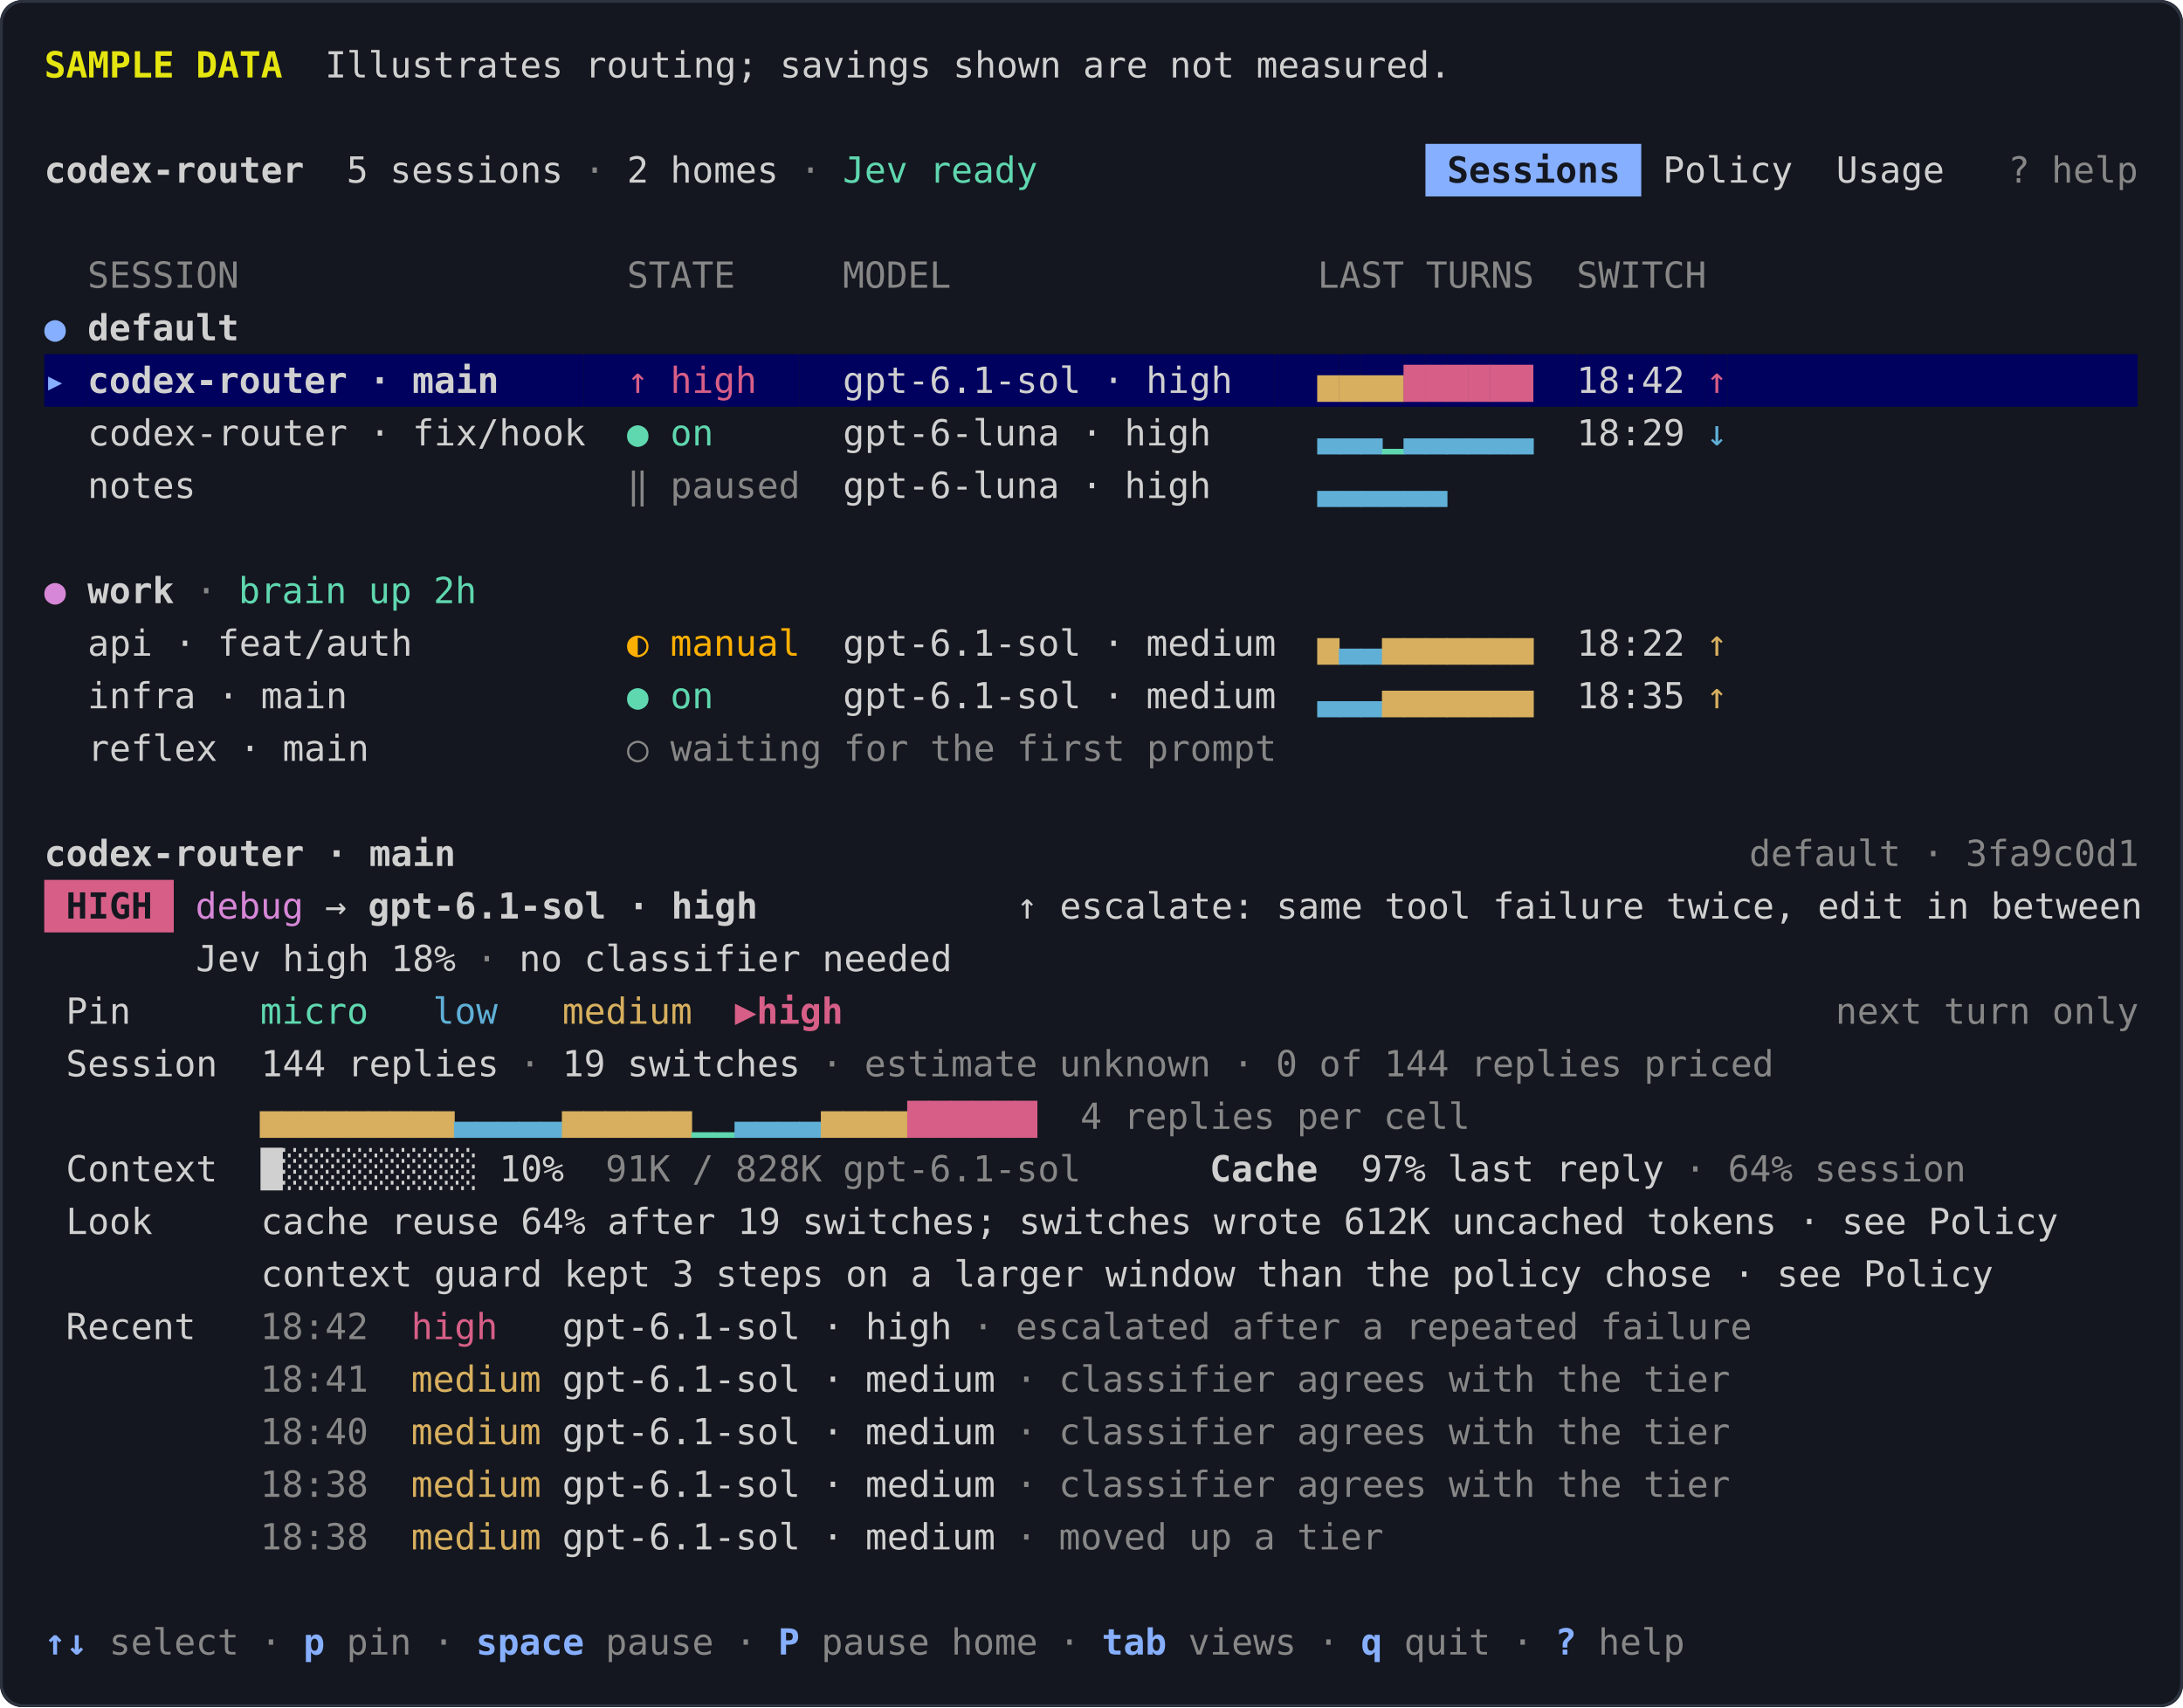
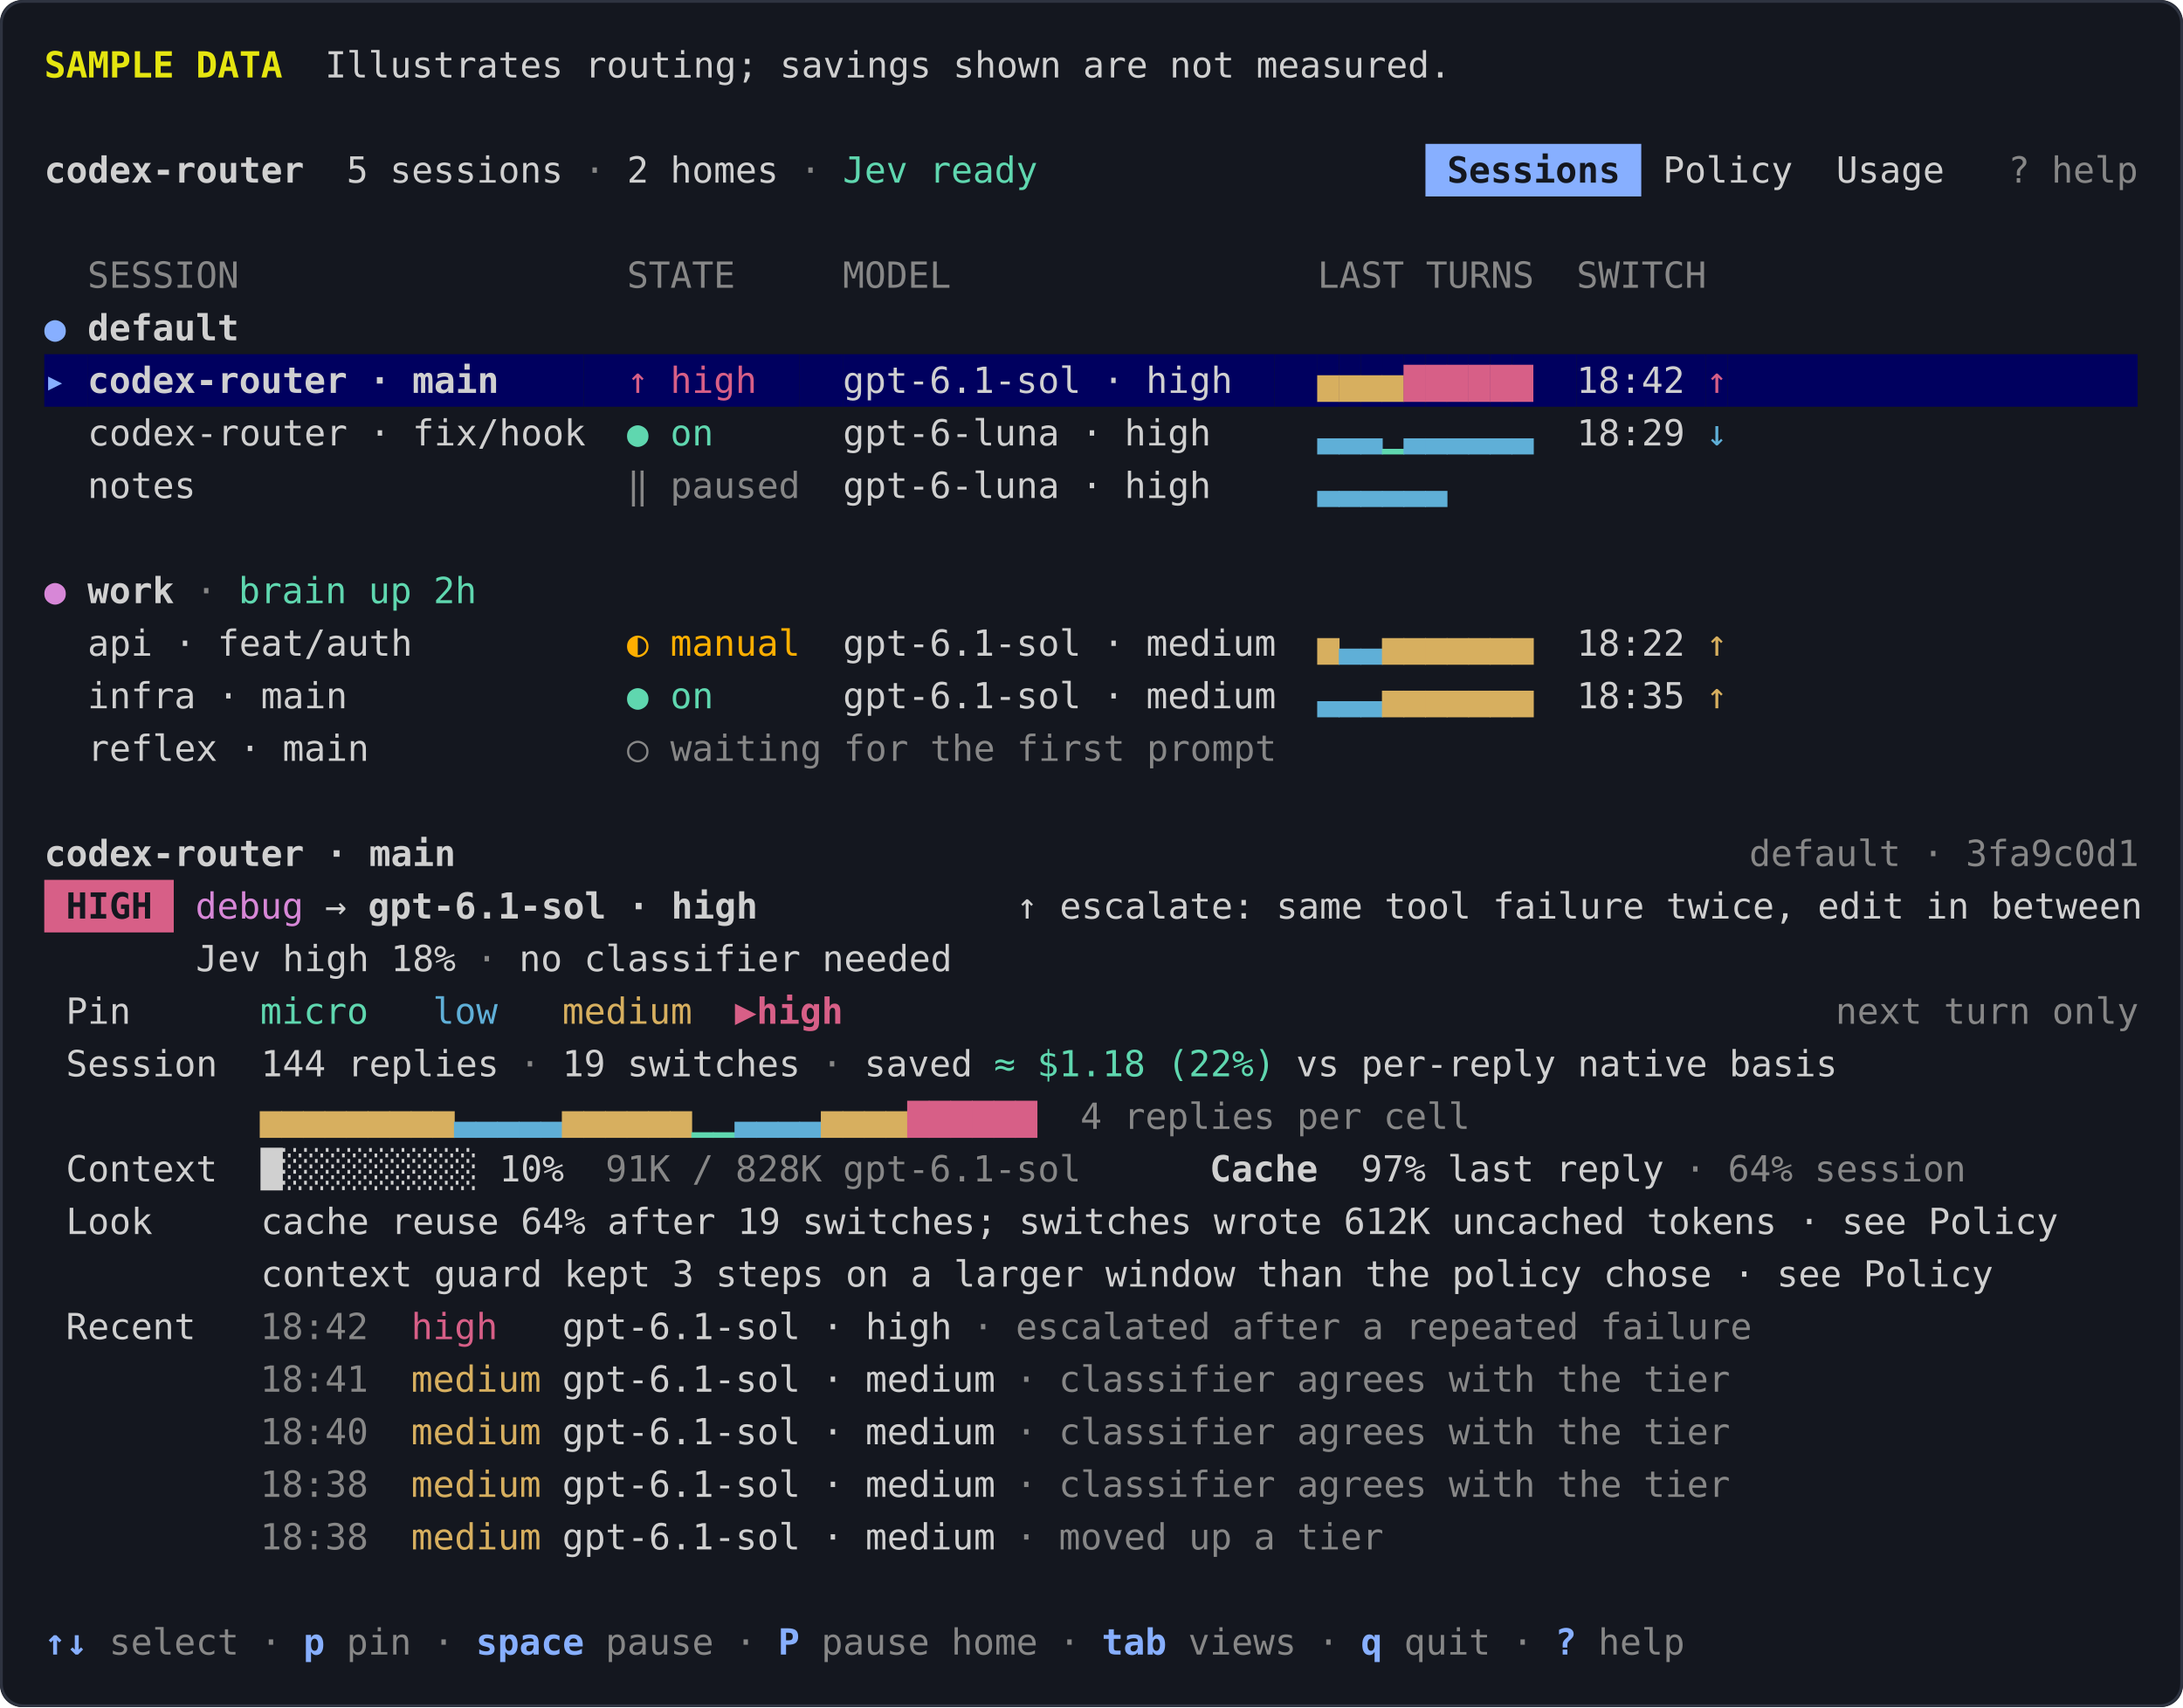
<svg xmlns="http://www.w3.org/2000/svg" viewBox="0 0 789 617" width="789" height="617" role="img" aria-labelledby="title desc">
  <style>text { font-family: ui-monospace, SFMono-Regular, Menlo, Consolas, 'DejaVu Sans Mono', monospace; font-size: 13px; }</style>
  <rect width="789" height="617" rx="8" fill="#14171f" />
  <rect x="0.5" y="0.5" width="788" height="616" rx="8" fill="none" stroke="#2e3340" />
  <text x="16.0" y="28.0" fill="#e5e510" font-weight="700" xml:space="preserve">SAMPLE DATA</text>
  <text x="101.8" y="28.0" fill="#d0d0d0" xml:space="preserve">  Illustrates routing; savings shown are not measured.</text>
  <text x="16.0" y="66.0" fill="#d0d0d0" font-weight="700" xml:space="preserve">codex-router</text>
  <text x="109.6" y="66.0" fill="#d0d0d0" xml:space="preserve">  5 sessions</text>
  <text x="203.2" y="66.0" fill="#878787" xml:space="preserve"> · </text>
  <text x="226.6" y="66.0" fill="#d0d0d0" xml:space="preserve">2 homes</text>
  <text x="281.2" y="66.0" fill="#878787" xml:space="preserve"> · </text>
  <text x="304.6" y="66.0" fill="#5fd7af" xml:space="preserve">Jev ready</text>
  <rect x="515.2" y="52.0" width="78.0" height="19" fill="#87afff" />
  <text x="515.2" y="66.0" fill="#14171f" font-weight="700" xml:space="preserve"> Sessions </text>
  <text x="593.2" y="66.0" fill="#d0d0d0" xml:space="preserve"> Policy  Usage   </text>
  <text x="725.8" y="66.0" fill="#878787" xml:space="preserve">? help</text>
  <text x="31.6" y="104.0" fill="#878787" xml:space="preserve">SESSION                </text>
  <text x="226.6" y="104.0" fill="#878787" xml:space="preserve">STATE   </text>
  <text x="304.6" y="104.0" fill="#878787" xml:space="preserve">MODEL               </text>
  <text x="476.2" y="104.0" fill="#878787" xml:space="preserve">LAST TURNS</text>
  <text x="569.8" y="104.0" fill="#878787" xml:space="preserve">SWITCH</text>
  <text x="16.0" y="123.0" fill="#87afff" xml:space="preserve">● </text>
  <text x="31.6" y="123.0" fill="#d0d0d0" font-weight="700" xml:space="preserve">default</text>
  <rect x="16.0" y="128.0" width="15.6" height="19" fill="#00005f" />
  <text x="16.0" y="142.0" fill="#87afff" font-weight="700" xml:space="preserve">▸ </text>
  <rect x="31.6" y="128.0" width="179.4" height="19" fill="#00005f" />
  <text x="31.6" y="142.0" fill="#d0d0d0" font-weight="700" xml:space="preserve">codex-router · main    </text>
  <rect x="211.0" y="128.0" width="15.6" height="19" fill="#00005f" />
  <rect x="226.6" y="128.0" width="62.4" height="19" fill="#00005f" />
  <text x="226.6" y="142.0" fill="#d75f87" xml:space="preserve">↑ high  </text>
  <rect x="289.0" y="128.0" width="15.6" height="19" fill="#00005f" />
  <rect x="304.6" y="128.0" width="156.0" height="19" fill="#00005f" />
  <text x="304.6" y="142.0" fill="#d0d0d0" xml:space="preserve">gpt-6.1-sol · high  </text>
  <rect x="460.6" y="128.0" width="15.6" height="19" fill="#00005f" />
  <rect x="476.2" y="128.0" width="7.8" height="19" fill="#00005f" />
  <text x="476.2" y="142.0" fill="#d7af5f" xml:space="preserve">▅</text>
  <rect x="484.0" y="128.0" width="7.8" height="19" fill="#00005f" />
  <text x="484.0" y="142.0" fill="#d7af5f" xml:space="preserve">▅</text>
  <rect x="491.8" y="128.0" width="7.8" height="19" fill="#00005f" />
  <text x="491.8" y="142.0" fill="#d7af5f" xml:space="preserve">▅</text>
  <rect x="499.6" y="128.0" width="7.8" height="19" fill="#00005f" />
  <text x="499.6" y="142.0" fill="#d7af5f" xml:space="preserve">▅</text>
  <rect x="507.4" y="128.0" width="7.8" height="19" fill="#00005f" />
  <text x="507.4" y="142.0" fill="#d75f87" xml:space="preserve">▇</text>
  <rect x="515.2" y="128.0" width="7.8" height="19" fill="#00005f" />
  <text x="515.2" y="142.0" fill="#d75f87" xml:space="preserve">▇</text>
  <rect x="523.0" y="128.0" width="7.8" height="19" fill="#00005f" />
  <text x="523.0" y="142.0" fill="#d75f87" xml:space="preserve">▇</text>
  <rect x="530.8" y="128.0" width="7.8" height="19" fill="#00005f" />
  <text x="530.8" y="142.0" fill="#d75f87" xml:space="preserve">▇</text>
  <rect x="538.6" y="128.0" width="7.8" height="19" fill="#00005f" />
  <text x="538.6" y="142.0" fill="#d75f87" xml:space="preserve">▇</text>
  <rect x="546.4" y="128.0" width="7.8" height="19" fill="#00005f" />
  <text x="546.4" y="142.0" fill="#d75f87" xml:space="preserve">▇</text>
  <rect x="554.2" y="128.0" width="15.6" height="19" fill="#00005f" />
  <rect x="569.8" y="128.0" width="46.8" height="19" fill="#00005f" />
  <text x="569.8" y="142.0" fill="#d0d0d0" xml:space="preserve">18:42 </text>
  <rect x="616.6" y="128.0" width="7.8" height="19" fill="#00005f" />
  <text x="616.6" y="142.0" fill="#d75f87" xml:space="preserve">↑</text>
  <rect x="624.4" y="128.0" width="148.2" height="19" fill="#00005f" />
  <text x="16.0" y="161.0" fill="#d0d0d0" xml:space="preserve">  codex-router · fix/hook  </text>
  <text x="226.6" y="161.0" fill="#5fd7af" xml:space="preserve">● on    </text>
  <text x="289.0" y="161.0" fill="#d0d0d0" xml:space="preserve">  gpt-6-luna · high     </text>
  <text x="476.2" y="161.0" fill="#5fafd7" xml:space="preserve">▃</text>
  <text x="484.0" y="161.0" fill="#5fafd7" xml:space="preserve">▃</text>
  <text x="491.8" y="161.0" fill="#5fafd7" xml:space="preserve">▃</text>
  <text x="499.6" y="161.0" fill="#5fd7af" xml:space="preserve">▁</text>
  <text x="507.4" y="161.0" fill="#5fafd7" xml:space="preserve">▃</text>
  <text x="515.2" y="161.0" fill="#5fafd7" xml:space="preserve">▃</text>
  <text x="523.0" y="161.0" fill="#5fafd7" xml:space="preserve">▃</text>
  <text x="530.8" y="161.0" fill="#5fafd7" xml:space="preserve">▃</text>
  <text x="538.6" y="161.0" fill="#5fafd7" xml:space="preserve">▃</text>
  <text x="546.4" y="161.0" fill="#5fafd7" xml:space="preserve">▃</text>
  <text x="554.2" y="161.0" fill="#d0d0d0" xml:space="preserve">  18:29 </text>
  <text x="616.6" y="161.0" fill="#5fafd7" xml:space="preserve">↓</text>
  <text x="16.0" y="180.0" fill="#d0d0d0" xml:space="preserve">  notes                    </text>
  <text x="226.6" y="180.0" fill="#878787" xml:space="preserve">‖ paused</text>
  <text x="289.0" y="180.0" fill="#d0d0d0" xml:space="preserve">  gpt-6-luna · high     </text>
  <text x="476.2" y="180.0" fill="#5fafd7" xml:space="preserve">▃</text>
  <text x="484.0" y="180.0" fill="#5fafd7" xml:space="preserve">▃</text>
  <text x="491.8" y="180.0" fill="#5fafd7" xml:space="preserve">▃</text>
  <text x="499.6" y="180.0" fill="#5fafd7" xml:space="preserve">▃</text>
  <text x="507.4" y="180.0" fill="#5fafd7" xml:space="preserve">▃</text>
  <text x="515.2" y="180.0" fill="#5fafd7" xml:space="preserve">▃</text>
  <text x="16.0" y="218.0" fill="#d787d7" xml:space="preserve">● </text>
  <text x="31.6" y="218.0" fill="#d0d0d0" font-weight="700" xml:space="preserve">work</text>
  <text x="62.8" y="218.0" fill="#878787" xml:space="preserve"> · </text>
  <text x="86.2" y="218.0" fill="#5fd7af" xml:space="preserve">brain up 2h</text>
  <text x="16.0" y="237.0" fill="#d0d0d0" xml:space="preserve">  api · feat/auth          </text>
  <text x="226.6" y="237.0" fill="#ffaf00" xml:space="preserve">◐ manual</text>
  <text x="289.0" y="237.0" fill="#d0d0d0" xml:space="preserve">  gpt-6.1-sol · medium  </text>
  <text x="476.2" y="237.0" fill="#d7af5f" xml:space="preserve">▅</text>
  <text x="484.0" y="237.0" fill="#5fafd7" xml:space="preserve">▃</text>
  <text x="491.8" y="237.0" fill="#5fafd7" xml:space="preserve">▃</text>
  <text x="499.6" y="237.0" fill="#d7af5f" xml:space="preserve">▅</text>
  <text x="507.4" y="237.0" fill="#d7af5f" xml:space="preserve">▅</text>
  <text x="515.2" y="237.0" fill="#d7af5f" xml:space="preserve">▅</text>
  <text x="523.0" y="237.0" fill="#d7af5f" xml:space="preserve">▅</text>
  <text x="530.8" y="237.0" fill="#d7af5f" xml:space="preserve">▅</text>
  <text x="538.6" y="237.0" fill="#d7af5f" xml:space="preserve">▅</text>
  <text x="546.4" y="237.0" fill="#d7af5f" xml:space="preserve">▅</text>
  <text x="554.2" y="237.0" fill="#d0d0d0" xml:space="preserve">  18:22 </text>
  <text x="616.6" y="237.0" fill="#d7af5f" xml:space="preserve">↑</text>
  <text x="16.0" y="256.0" fill="#d0d0d0" xml:space="preserve">  infra · main             </text>
  <text x="226.6" y="256.0" fill="#5fd7af" xml:space="preserve">● on    </text>
  <text x="289.0" y="256.0" fill="#d0d0d0" xml:space="preserve">  gpt-6.1-sol · medium  </text>
  <text x="476.2" y="256.0" fill="#5fafd7" xml:space="preserve">▃</text>
  <text x="484.0" y="256.0" fill="#5fafd7" xml:space="preserve">▃</text>
  <text x="491.8" y="256.0" fill="#5fafd7" xml:space="preserve">▃</text>
  <text x="499.6" y="256.0" fill="#d7af5f" xml:space="preserve">▅</text>
  <text x="507.4" y="256.0" fill="#d7af5f" xml:space="preserve">▅</text>
  <text x="515.2" y="256.0" fill="#d7af5f" xml:space="preserve">▅</text>
  <text x="523.0" y="256.0" fill="#d7af5f" xml:space="preserve">▅</text>
  <text x="530.8" y="256.0" fill="#d7af5f" xml:space="preserve">▅</text>
  <text x="538.6" y="256.0" fill="#d7af5f" xml:space="preserve">▅</text>
  <text x="546.4" y="256.0" fill="#d7af5f" xml:space="preserve">▅</text>
  <text x="554.2" y="256.0" fill="#d0d0d0" xml:space="preserve">  18:35 </text>
  <text x="616.6" y="256.0" fill="#d7af5f" xml:space="preserve">↑</text>
  <text x="16.0" y="275.0" fill="#d0d0d0" xml:space="preserve">  reflex · main            </text>
  <text x="226.6" y="275.0" fill="#878787" xml:space="preserve">○ waiting for the first prompt</text>
  <text x="16.0" y="313.0" fill="#d0d0d0" font-weight="700" xml:space="preserve">codex-router · main</text>
  <text x="632.2" y="313.0" fill="#878787" xml:space="preserve">default · 3fa9c0d1</text>
  <rect x="16.0" y="318.0" width="46.8" height="19" fill="#d75f87" />
  <text x="16.0" y="332.0" fill="#14171f" font-weight="700" xml:space="preserve"> HIGH </text>
  <text x="70.6" y="332.0" fill="#d787d7" xml:space="preserve">debug</text>
  <text x="109.6" y="332.0" fill="#d0d0d0" xml:space="preserve"> → </text>
  <text x="133.0" y="332.0" fill="#d0d0d0" font-weight="700" xml:space="preserve">gpt-6.1-sol · high</text>
  <text x="273.4" y="332.0" fill="#d0d0d0" xml:space="preserve">            ↑ escalate: same tool failure twice, edit in between</text>
  <text x="16.0" y="351.0" fill="#d0d0d0" xml:space="preserve">       Jev high 18%</text>
  <text x="164.2" y="351.0" fill="#878787" xml:space="preserve"> · </text>
  <text x="187.6" y="351.0" fill="#d0d0d0" xml:space="preserve">no classifier needed</text>
  <text x="16.0" y="370.0" fill="#d0d0d0" xml:space="preserve"> Pin     </text>
  <text x="86.2" y="370.0" fill="#5fd7af" xml:space="preserve"> micro  </text>
  <text x="148.6" y="370.0" fill="#5fafd7" xml:space="preserve"> low  </text>
  <text x="195.4" y="370.0" fill="#d7af5f" xml:space="preserve"> medium  </text>
  <text x="265.6" y="370.0" fill="#d75f87" font-weight="700" xml:space="preserve">▶high  </text>
  <text x="663.4" y="370.0" fill="#878787" xml:space="preserve">next turn only</text>
  <text x="16.0" y="389.0" fill="#d0d0d0" xml:space="preserve"> Session  144 replies</text>
  <text x="179.8" y="389.0" fill="#878787" xml:space="preserve"> · </text>
  <text x="203.2" y="389.0" fill="#d0d0d0" xml:space="preserve">19 switches</text>
  <text x="289.0" y="389.0" fill="#878787" xml:space="preserve"> · </text>
-   <text x="312.4" y="389.0" fill="#878787" xml:space="preserve">estimate unknown · 0 of 144 replies priced</text>
+   <text x="312.4" y="389.0" fill="#d0d0d0" xml:space="preserve">saved </text>
+   <text x="359.2" y="389.0" fill="#5fd7af" xml:space="preserve">≈ $1.18 (22%)</text>
+   <text x="460.6" y="389.0" fill="#d0d0d0" xml:space="preserve"> vs per-reply native basis</text>
  <text x="94.0" y="408.0" fill="#d7af5f" xml:space="preserve">▅</text>
  <text x="101.8" y="408.0" fill="#d7af5f" xml:space="preserve">▅</text>
  <text x="109.6" y="408.0" fill="#d7af5f" xml:space="preserve">▅</text>
  <text x="117.4" y="408.0" fill="#d7af5f" xml:space="preserve">▅</text>
  <text x="125.2" y="408.0" fill="#d7af5f" xml:space="preserve">▅</text>
  <text x="133.0" y="408.0" fill="#d7af5f" xml:space="preserve">▅</text>
  <text x="140.8" y="408.0" fill="#d7af5f" xml:space="preserve">▅</text>
  <text x="148.6" y="408.0" fill="#d7af5f" xml:space="preserve">▅</text>
  <text x="156.4" y="408.0" fill="#d7af5f" xml:space="preserve">▅</text>
  <text x="164.2" y="408.0" fill="#5fafd7" xml:space="preserve">▃</text>
  <text x="172.0" y="408.0" fill="#5fafd7" xml:space="preserve">▃</text>
  <text x="179.8" y="408.0" fill="#5fafd7" xml:space="preserve">▃</text>
  <text x="187.6" y="408.0" fill="#5fafd7" xml:space="preserve">▃</text>
  <text x="195.4" y="408.0" fill="#5fafd7" xml:space="preserve">▃</text>
  <text x="203.2" y="408.0" fill="#d7af5f" xml:space="preserve">▅</text>
  <text x="211.0" y="408.0" fill="#d7af5f" xml:space="preserve">▅</text>
  <text x="218.8" y="408.0" fill="#d7af5f" xml:space="preserve">▅</text>
  <text x="226.6" y="408.0" fill="#d7af5f" xml:space="preserve">▅</text>
  <text x="234.4" y="408.0" fill="#d7af5f" xml:space="preserve">▅</text>
  <text x="242.2" y="408.0" fill="#d7af5f" xml:space="preserve">▅</text>
  <text x="250.0" y="408.0" fill="#5fd7af" xml:space="preserve">▁</text>
  <text x="257.8" y="408.0" fill="#5fd7af" xml:space="preserve">▁</text>
  <text x="265.6" y="408.0" fill="#5fafd7" xml:space="preserve">▃</text>
  <text x="273.4" y="408.0" fill="#5fafd7" xml:space="preserve">▃</text>
  <text x="281.2" y="408.0" fill="#5fafd7" xml:space="preserve">▃</text>
  <text x="289.0" y="408.0" fill="#5fafd7" xml:space="preserve">▃</text>
  <text x="296.8" y="408.0" fill="#d7af5f" xml:space="preserve">▅</text>
  <text x="304.6" y="408.0" fill="#d7af5f" xml:space="preserve">▅</text>
  <text x="312.4" y="408.0" fill="#d7af5f" xml:space="preserve">▅</text>
  <text x="320.2" y="408.0" fill="#d7af5f" xml:space="preserve">▅</text>
  <text x="328.0" y="408.0" fill="#d75f87" xml:space="preserve">▇</text>
  <text x="335.8" y="408.0" fill="#d75f87" xml:space="preserve">▇</text>
  <text x="343.6" y="408.0" fill="#d75f87" xml:space="preserve">▇</text>
  <text x="351.4" y="408.0" fill="#d75f87" xml:space="preserve">▇</text>
  <text x="359.2" y="408.0" fill="#d75f87" xml:space="preserve">▇</text>
  <text x="367.0" y="408.0" fill="#d75f87" xml:space="preserve">▇</text>
  <text x="374.8" y="408.0" fill="#878787" xml:space="preserve">  4 replies per cell</text>
  <text x="16.0" y="427.0" fill="#d0d0d0" xml:space="preserve"> Context  █░░░░░░░░░ 10%  </text>
  <text x="218.8" y="427.0" fill="#878787" xml:space="preserve">91K / 828K</text>
  <text x="296.8" y="427.0" fill="#878787" xml:space="preserve"> gpt-6.1-sol</text>
  <text x="437.2" y="427.0" fill="#d0d0d0" font-weight="700" xml:space="preserve">Cache</text>
  <text x="476.2" y="427.0" fill="#d0d0d0" xml:space="preserve">  97% last reply</text>
  <text x="601.0" y="427.0" fill="#878787" xml:space="preserve"> · 64% session</text>
  <text x="16.0" y="446.0" fill="#d0d0d0" xml:space="preserve"> Look     cache reuse 64% after 19 switches; switches wrote 612K uncached tokens · see Policy</text>
  <text x="16.0" y="465.0" fill="#d0d0d0" xml:space="preserve">          context guard kept 3 steps on a larger window than the policy chose · see Policy</text>
  <text x="16.0" y="484.0" fill="#d0d0d0" xml:space="preserve"> Recent   </text>
  <text x="94.0" y="484.0" fill="#878787" xml:space="preserve">18:42  </text>
  <text x="148.6" y="484.0" fill="#d75f87" xml:space="preserve">high   </text>
  <text x="203.2" y="484.0" fill="#d0d0d0" xml:space="preserve">gpt-6.1-sol · high</text>
  <text x="343.6" y="484.0" fill="#878787" xml:space="preserve"> · escalated after a repeated failure</text>
  <text x="94.0" y="503.0" fill="#878787" xml:space="preserve">18:41  </text>
  <text x="148.6" y="503.0" fill="#d7af5f" xml:space="preserve">medium </text>
  <text x="203.2" y="503.0" fill="#d0d0d0" xml:space="preserve">gpt-6.1-sol · medium</text>
  <text x="359.2" y="503.0" fill="#878787" xml:space="preserve"> · classifier agrees with the tier</text>
  <text x="94.0" y="522.0" fill="#878787" xml:space="preserve">18:40  </text>
  <text x="148.6" y="522.0" fill="#d7af5f" xml:space="preserve">medium </text>
  <text x="203.2" y="522.0" fill="#d0d0d0" xml:space="preserve">gpt-6.1-sol · medium</text>
  <text x="359.2" y="522.0" fill="#878787" xml:space="preserve"> · classifier agrees with the tier</text>
  <text x="94.0" y="541.0" fill="#878787" xml:space="preserve">18:38  </text>
  <text x="148.6" y="541.0" fill="#d7af5f" xml:space="preserve">medium </text>
  <text x="203.2" y="541.0" fill="#d0d0d0" xml:space="preserve">gpt-6.1-sol · medium</text>
  <text x="359.2" y="541.0" fill="#878787" xml:space="preserve"> · classifier agrees with the tier</text>
  <text x="94.0" y="560.0" fill="#878787" xml:space="preserve">18:38  </text>
  <text x="148.6" y="560.0" fill="#d7af5f" xml:space="preserve">medium </text>
  <text x="203.2" y="560.0" fill="#d0d0d0" xml:space="preserve">gpt-6.1-sol · medium</text>
  <text x="359.2" y="560.0" fill="#878787" xml:space="preserve"> · moved up a tier</text>
  <text x="16.0" y="598.0" fill="#87afff" font-weight="700" xml:space="preserve">↑↓</text>
  <text x="31.6" y="598.0" fill="#878787" xml:space="preserve"> select</text>
  <text x="86.2" y="598.0" fill="#878787" xml:space="preserve"> · </text>
  <text x="109.6" y="598.0" fill="#87afff" font-weight="700" xml:space="preserve">p</text>
  <text x="117.4" y="598.0" fill="#878787" xml:space="preserve"> pin</text>
  <text x="148.6" y="598.0" fill="#878787" xml:space="preserve"> · </text>
  <text x="172.0" y="598.0" fill="#87afff" font-weight="700" xml:space="preserve">space</text>
  <text x="211.0" y="598.0" fill="#878787" xml:space="preserve"> pause</text>
  <text x="257.8" y="598.0" fill="#878787" xml:space="preserve"> · </text>
  <text x="281.2" y="598.0" fill="#87afff" font-weight="700" xml:space="preserve">P</text>
  <text x="289.0" y="598.0" fill="#878787" xml:space="preserve"> pause home</text>
  <text x="374.8" y="598.0" fill="#878787" xml:space="preserve"> · </text>
  <text x="398.2" y="598.0" fill="#87afff" font-weight="700" xml:space="preserve">tab</text>
  <text x="421.6" y="598.0" fill="#878787" xml:space="preserve"> views</text>
  <text x="468.4" y="598.0" fill="#878787" xml:space="preserve"> · </text>
  <text x="491.8" y="598.0" fill="#87afff" font-weight="700" xml:space="preserve">q</text>
  <text x="499.6" y="598.0" fill="#878787" xml:space="preserve"> quit</text>
  <text x="538.6" y="598.0" fill="#878787" xml:space="preserve"> · </text>
  <text x="562.0" y="598.0" fill="#87afff" font-weight="700" xml:space="preserve">?</text>
  <text x="569.8" y="598.0" fill="#878787" xml:space="preserve"> help</text>
</svg>
